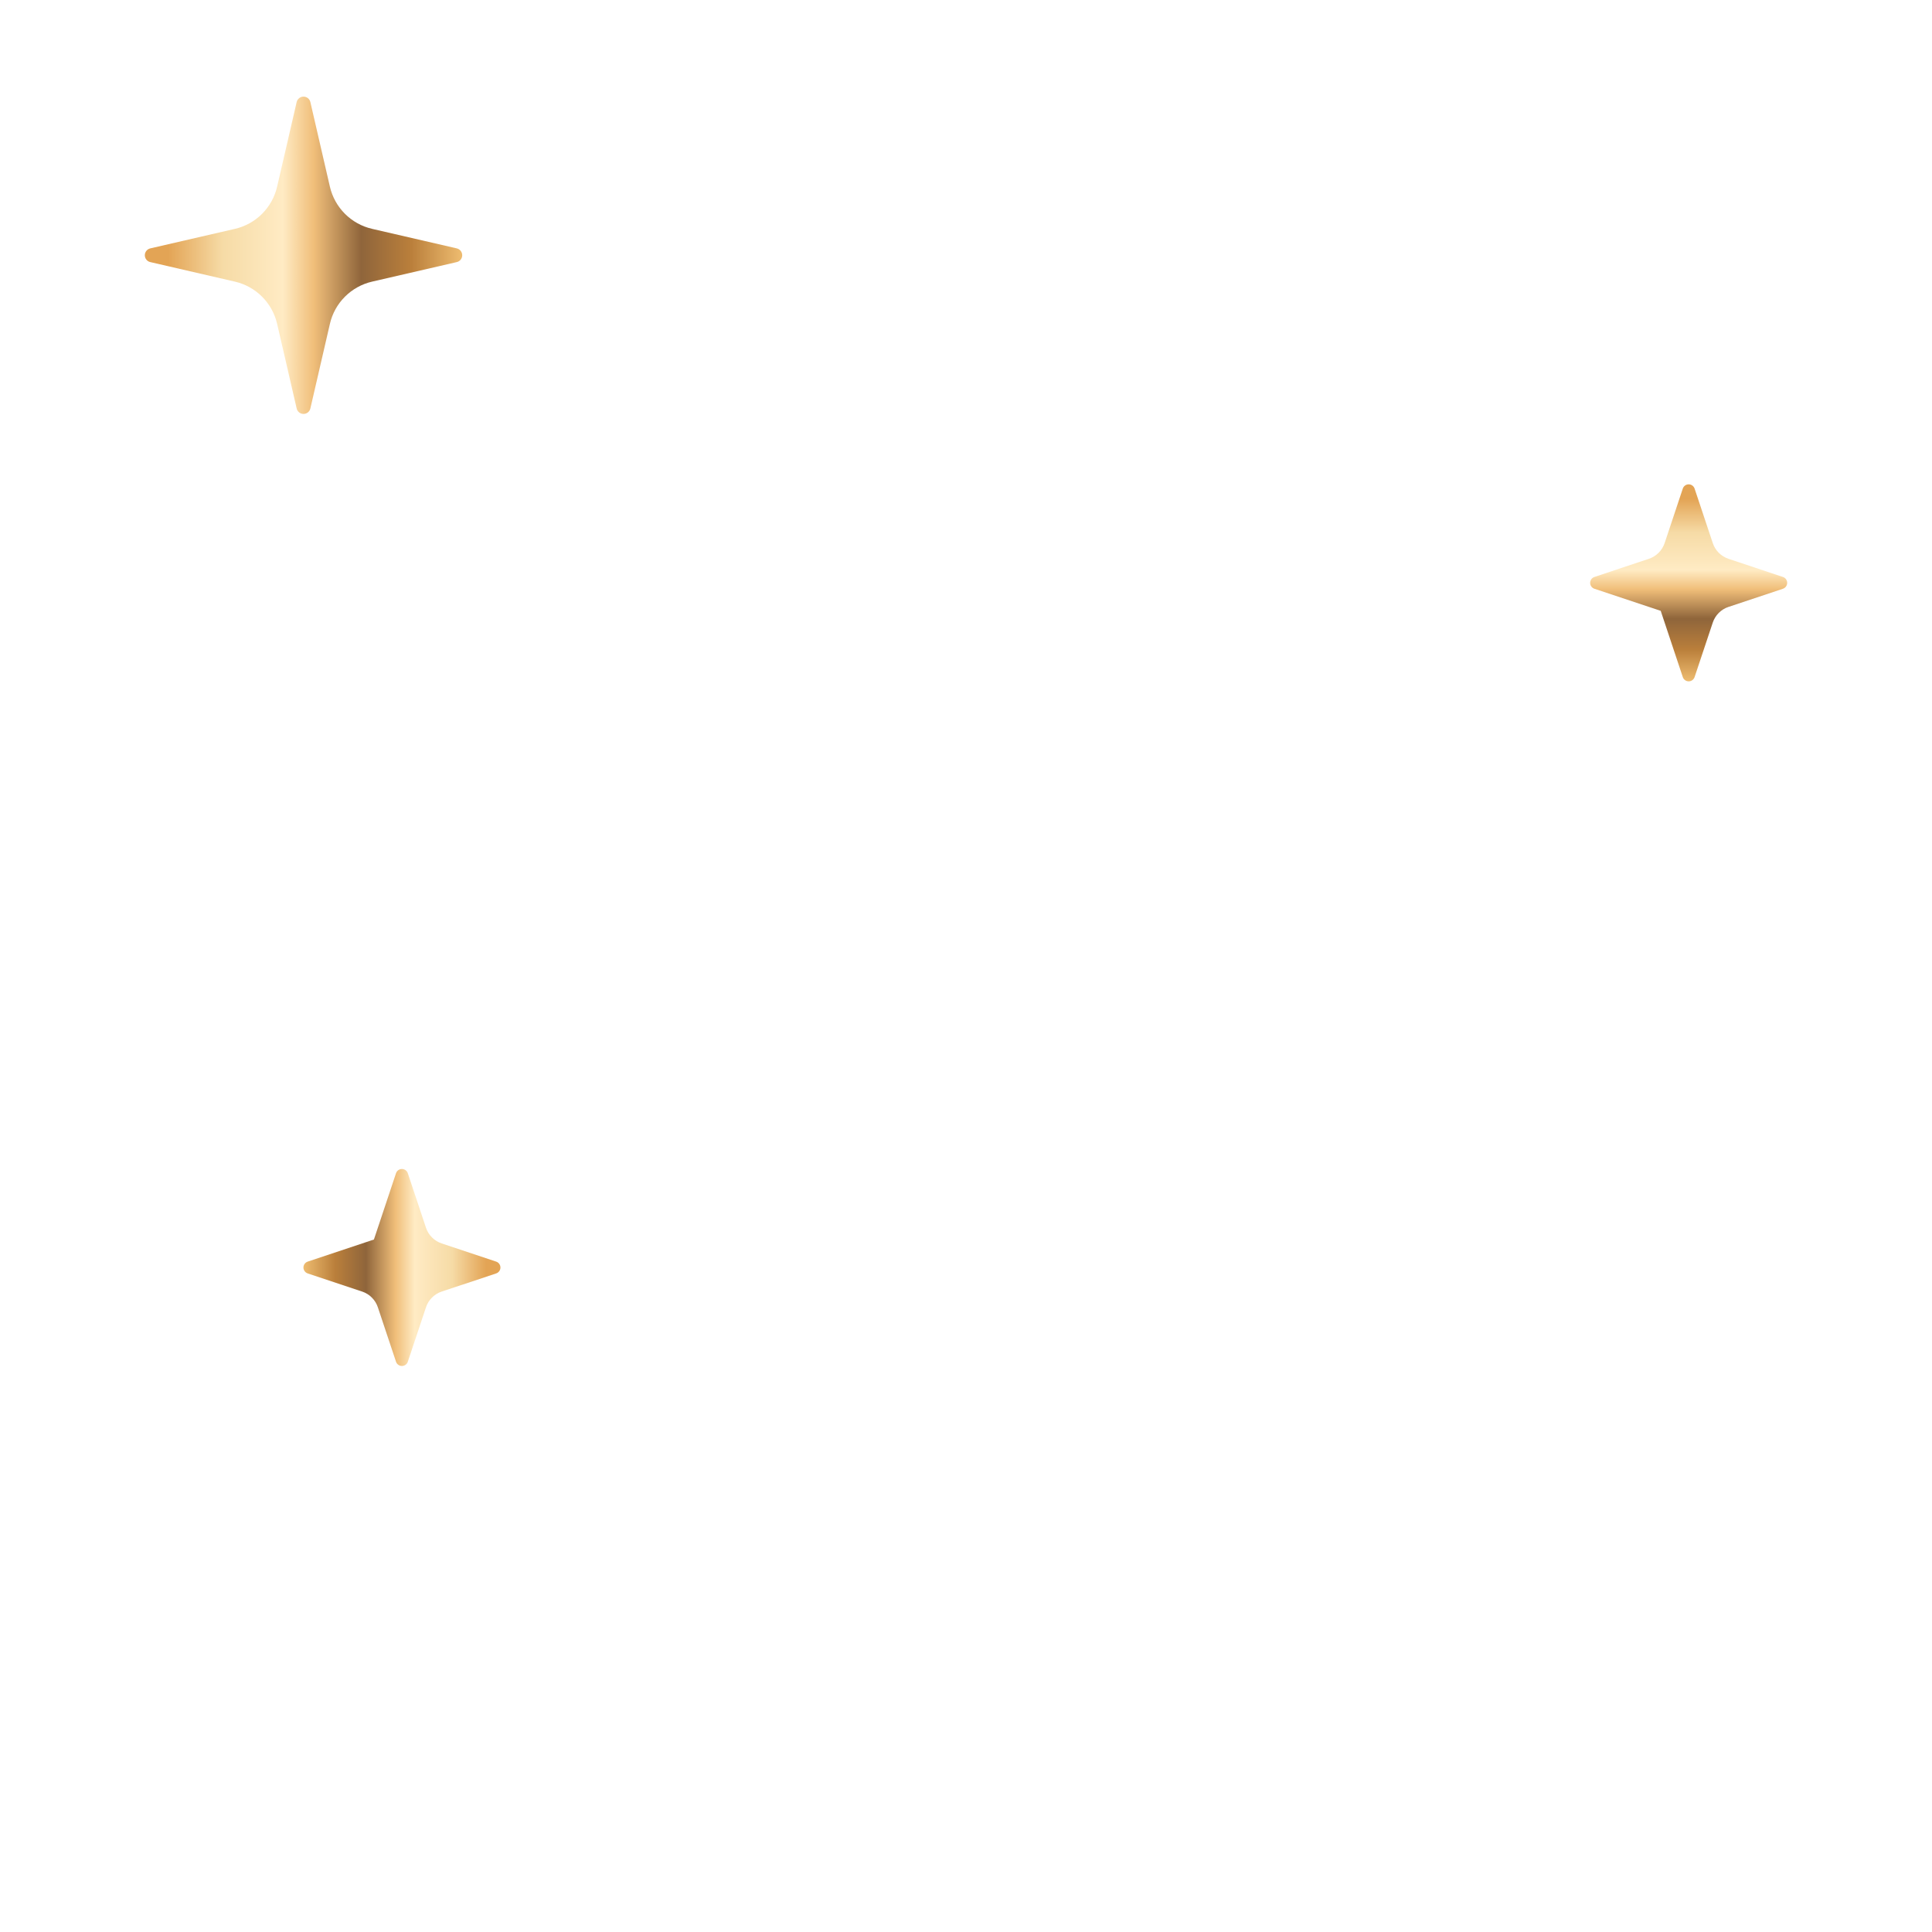
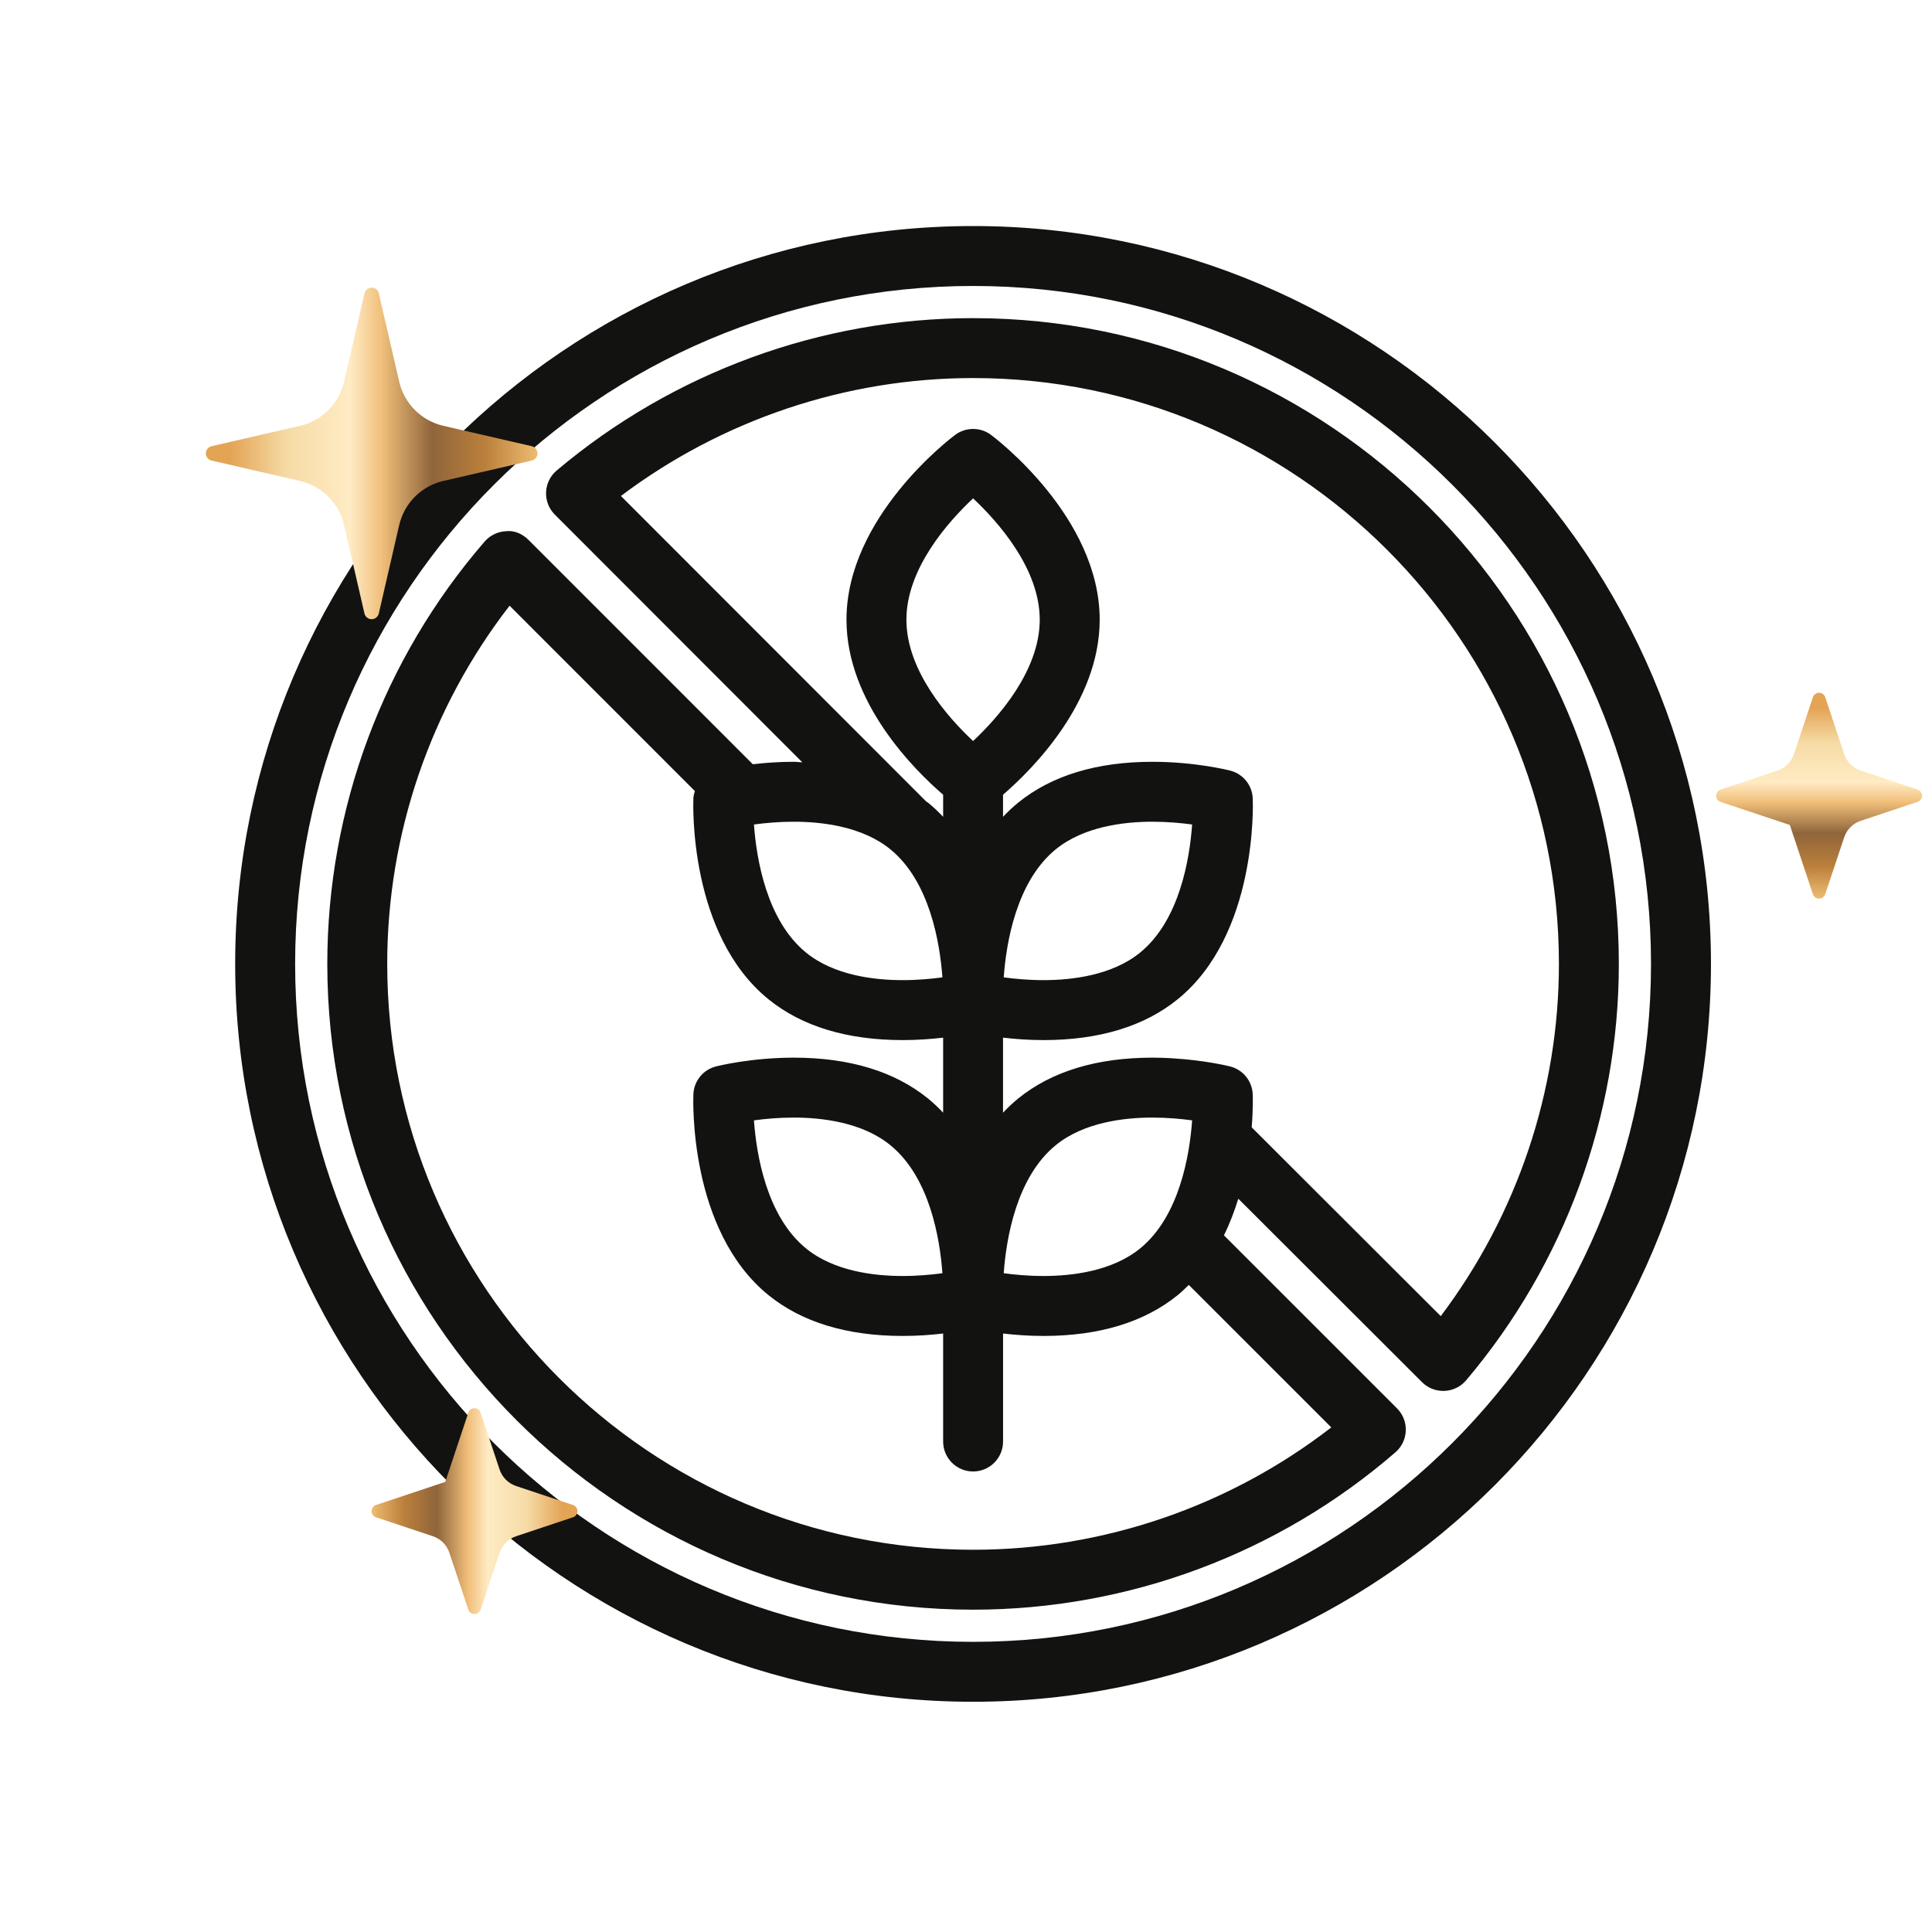
- <svg xmlns="http://www.w3.org/2000/svg" width="100" height="100" viewBox="0 0 100 100" fill="none">
-   <path d="M17.076 16.761C17.198 16.229 17.468 15.742 17.854 15.356C18.24 14.97 18.727 14.7 19.259 14.577L23.641 13.566C23.721 13.548 23.793 13.503 23.845 13.439C23.896 13.374 23.924 13.294 23.924 13.211C23.924 13.129 23.896 13.049 23.845 12.984C23.793 12.92 23.721 12.875 23.641 12.856L19.259 11.845C18.727 11.723 18.24 11.453 17.854 11.067C17.468 10.681 17.198 10.194 17.075 9.662L16.064 5.282C16.045 5.202 16 5.131 15.935 5.08C15.871 5.029 15.791 5.001 15.709 5.001C15.627 5.001 15.547 5.029 15.483 5.08C15.418 5.131 15.373 5.202 15.355 5.282L14.344 9.662C14.221 10.195 13.951 10.681 13.565 11.068C13.179 11.454 12.692 11.724 12.16 11.846L7.78 12.856C7.699 12.875 7.627 12.92 7.576 12.984C7.524 13.049 7.496 13.129 7.496 13.211C7.496 13.294 7.524 13.374 7.576 13.439C7.627 13.503 7.699 13.548 7.78 13.566L12.16 14.577C12.692 14.7 13.179 14.97 13.565 15.356C13.951 15.742 14.221 16.229 14.344 16.761L15.355 21.143C15.373 21.223 15.418 21.295 15.483 21.346C15.547 21.397 15.627 21.425 15.709 21.425C15.791 21.425 15.871 21.397 15.935 21.346C16 21.295 16.045 21.223 16.064 21.143L17.076 16.761Z" fill="url(#paint0_linear_3_2511)" />
-   <path d="M85.958 31.616L87.101 35.045C87.122 35.11 87.163 35.165 87.218 35.205C87.273 35.245 87.338 35.266 87.406 35.266C87.474 35.266 87.54 35.245 87.594 35.205C87.649 35.165 87.69 35.11 87.712 35.045L88.652 32.227C88.715 32.038 88.821 31.865 88.962 31.724C89.104 31.582 89.276 31.476 89.466 31.413L92.284 30.474C92.348 30.452 92.403 30.411 92.443 30.356C92.483 30.302 92.504 30.236 92.504 30.168C92.504 30.1 92.483 30.035 92.443 29.98C92.403 29.925 92.348 29.884 92.284 29.863L89.466 28.924C89.276 28.86 89.104 28.754 88.962 28.612C88.821 28.471 88.715 28.298 88.652 28.108L87.712 25.29C87.69 25.225 87.649 25.17 87.594 25.13C87.54 25.09 87.474 25.069 87.406 25.069C87.338 25.069 87.273 25.09 87.218 25.13C87.163 25.17 87.122 25.225 87.101 25.29L86.162 28.108C86.098 28.298 85.992 28.471 85.85 28.612C85.709 28.753 85.536 28.86 85.347 28.924L82.527 29.863C82.463 29.884 82.407 29.925 82.367 29.98C82.328 30.035 82.306 30.1 82.306 30.168C82.306 30.236 82.328 30.302 82.367 30.356C82.407 30.411 82.463 30.452 82.527 30.474L85.958 31.616Z" fill="url(#paint1_linear_3_2511)" />
-   <path d="M19.354 64.158L15.926 65.301C15.862 65.322 15.806 65.363 15.767 65.418C15.727 65.473 15.706 65.539 15.706 65.606C15.706 65.674 15.727 65.74 15.767 65.795C15.806 65.849 15.862 65.891 15.926 65.912L18.744 66.851C18.934 66.914 19.106 67.02 19.247 67.162C19.388 67.303 19.495 67.475 19.558 67.665L20.498 70.483C20.52 70.547 20.561 70.603 20.615 70.642C20.67 70.682 20.736 70.703 20.804 70.703C20.871 70.703 20.937 70.682 20.992 70.642C21.047 70.603 21.088 70.547 21.109 70.483L22.048 67.666C22.111 67.476 22.218 67.304 22.359 67.162C22.5 67.021 22.672 66.914 22.862 66.851L25.682 65.912C25.746 65.891 25.802 65.849 25.841 65.795C25.881 65.74 25.902 65.674 25.902 65.606C25.902 65.539 25.881 65.473 25.841 65.418C25.802 65.363 25.746 65.322 25.682 65.301L22.863 64.361C22.673 64.298 22.501 64.191 22.36 64.05C22.218 63.909 22.111 63.736 22.048 63.547L21.109 60.727C21.088 60.663 21.047 60.607 20.992 60.567C20.937 60.528 20.871 60.507 20.804 60.507C20.736 60.507 20.67 60.528 20.615 60.567C20.561 60.607 20.52 60.663 20.498 60.727L19.354 64.158Z" fill="url(#paint2_linear_3_2511)" />
+ <svg xmlns="http://www.w3.org/2000/svg" width="66" height="66" viewBox="0 0 66 66" fill="none">
+   <path d="M33.242 7.722C19.342 7.722 8.034 19.029 8.034 32.928C8.034 46.827 19.342 58.135 33.242 58.135C47.141 58.135 58.449 46.827 58.449 32.928C58.449 19.029 47.141 7.722 33.242 7.722ZM33.242 56.088C20.471 56.088 10.082 45.699 10.082 32.928C10.082 20.158 20.471 9.769 33.242 9.769C46.013 9.769 56.401 20.158 56.401 32.928C56.401 45.699 46.013 56.088 33.242 56.088Z" fill="#121211" />
+   <path d="M33.242 10.868C28.049 10.868 22.997 12.716 19.017 16.073C18.798 16.259 18.666 16.526 18.655 16.812C18.642 17.099 18.751 17.377 18.954 17.58L27.409 26.043C27.307 26.04 27.217 26.024 27.114 26.024C26.597 26.024 26.122 26.061 25.717 26.108L18.056 18.445C17.855 18.244 17.58 18.114 17.295 18.146C17.012 18.157 16.744 18.284 16.558 18.498C13.091 22.501 11.181 27.626 11.181 32.929C11.181 45.093 21.077 54.989 33.242 54.989C38.544 54.989 43.669 53.079 47.672 49.611C47.886 49.425 48.014 49.158 48.024 48.873C48.034 48.589 47.926 48.314 47.725 48.113L41.812 42.201C42.015 41.789 42.174 41.366 42.302 40.949L48.58 47.218C48.772 47.41 49.032 47.516 49.303 47.516C49.318 47.516 49.332 47.516 49.346 47.515C49.632 47.503 49.9 47.372 50.086 47.153C53.45 43.179 55.302 38.126 55.302 32.929C55.302 20.764 45.406 10.868 33.242 10.868ZM30.41 29.009C31.767 30.11 32.11 32.228 32.194 33.388C31.825 33.438 31.353 33.483 30.837 33.483C29.86 33.483 28.496 33.321 27.541 32.546C26.183 31.444 25.84 29.326 25.756 28.166C26.126 28.116 26.598 28.071 27.114 28.071C28.09 28.071 29.455 28.234 30.41 29.009ZM33.242 52.942C22.206 52.942 13.228 43.964 13.228 32.929C13.228 28.487 14.705 24.184 17.408 20.692L23.738 27.024C23.714 27.105 23.69 27.187 23.687 27.275C23.679 27.464 23.528 31.926 26.252 34.136C27.392 35.061 28.936 35.531 30.838 35.531C31.349 35.531 31.818 35.495 32.219 35.448V38.011C32.058 37.84 31.888 37.678 31.701 37.526C30.561 36.601 29.017 36.131 27.115 36.131C25.656 36.131 24.506 36.418 24.458 36.432C24.019 36.542 23.706 36.928 23.687 37.382C23.679 37.571 23.528 42.033 26.252 44.243C27.392 45.168 28.936 45.638 30.838 45.638C31.349 45.638 31.818 45.602 32.219 45.555V49.244C32.219 49.81 32.678 50.268 33.243 50.268C33.808 50.268 34.266 49.81 34.266 49.244V45.555C34.668 45.601 35.136 45.638 35.647 45.638C37.549 45.638 39.093 45.168 40.233 44.243C40.368 44.133 40.49 44.014 40.611 43.895L45.479 48.762C41.986 51.465 37.683 52.942 33.242 52.942ZM33.242 25.315C32.393 24.52 30.964 22.919 30.964 21.17C30.964 19.422 32.393 17.822 33.242 17.025C34.09 17.821 35.519 19.422 35.519 21.17C35.519 22.919 34.09 24.52 33.242 25.315ZM32.194 43.495C31.825 43.545 31.353 43.59 30.837 43.59C29.86 43.59 28.496 43.428 27.541 42.653C26.183 41.551 25.84 39.433 25.756 38.273C26.126 38.223 26.598 38.178 27.114 38.178C28.09 38.178 29.455 38.341 30.41 39.116C31.768 40.217 32.111 42.334 32.194 43.495ZM39.37 38.178C39.884 38.178 40.356 38.223 40.725 38.273C40.642 39.434 40.3 41.551 38.943 42.653C37.986 43.428 36.622 43.59 35.645 43.59C35.129 43.59 34.657 43.545 34.289 43.495C34.372 42.334 34.715 40.217 36.072 39.116C37.028 38.341 38.393 38.178 39.37 38.178ZM49.218 44.961L42.76 38.512C42.811 37.875 42.798 37.438 42.795 37.382C42.775 36.929 42.463 36.543 42.024 36.432C41.984 36.42 41.174 36.221 40.063 36.154C40.04 36.152 40.017 36.15 39.994 36.149C39.793 36.138 39.587 36.131 39.37 36.131C37.467 36.131 35.924 36.601 34.783 37.526C34.597 37.678 34.426 37.841 34.265 38.011V35.448C34.666 35.494 35.135 35.531 35.646 35.531C37.548 35.531 39.092 35.061 40.232 34.136C42.956 31.926 42.804 27.463 42.796 27.275C42.776 26.822 42.464 26.436 42.025 26.325C41.977 26.311 40.827 26.024 39.37 26.024C37.467 26.024 35.924 26.494 34.783 27.419C34.597 27.57 34.426 27.734 34.265 27.904V27.149C35.236 26.312 37.567 24.009 37.567 21.17C37.567 17.662 34.005 14.969 33.854 14.856C33.491 14.586 32.993 14.586 32.63 14.856C32.479 14.969 28.917 17.662 28.917 21.17C28.917 24.009 31.248 26.312 32.219 27.149V27.904C32.058 27.733 31.888 27.57 31.701 27.419C31.681 27.404 31.658 27.393 31.638 27.378L21.211 16.943C24.673 14.338 28.904 12.915 33.242 12.915C44.277 12.915 53.255 21.893 53.255 32.929C53.255 37.27 51.828 41.501 49.218 44.961ZM34.289 33.388C34.372 32.227 34.715 30.11 36.072 29.009C37.028 28.234 38.393 28.071 39.37 28.071C39.884 28.071 40.356 28.116 40.725 28.166C40.642 29.327 40.3 31.444 38.943 32.546C37.986 33.321 36.622 33.483 35.645 33.483C35.13 33.483 34.658 33.438 34.289 33.388Z" fill="#121211" />
+   <path d="M13.638 17.936C13.723 17.57 13.909 17.234 14.175 16.968C14.441 16.701 14.777 16.515 15.144 16.43L18.166 15.733C18.221 15.72 18.271 15.689 18.307 15.645C18.342 15.601 18.361 15.545 18.361 15.488C18.361 15.431 18.342 15.376 18.307 15.332C18.271 15.287 18.221 15.256 18.166 15.243L15.144 14.546C14.777 14.461 14.441 14.275 14.175 14.009C13.909 13.743 13.723 13.408 13.638 13.041L12.94 10.02C12.928 9.965 12.896 9.916 12.852 9.88C12.808 9.845 12.753 9.826 12.696 9.826C12.639 9.826 12.584 9.845 12.54 9.88C12.495 9.916 12.464 9.965 12.451 10.02L11.754 13.041C11.67 13.408 11.483 13.743 11.217 14.01C10.951 14.276 10.615 14.462 10.248 14.547L7.227 15.243C7.172 15.256 7.122 15.287 7.087 15.332C7.051 15.376 7.032 15.431 7.032 15.488C7.032 15.545 7.051 15.601 7.087 15.645C7.122 15.689 7.172 15.72 7.227 15.733L10.248 16.43C10.615 16.515 10.951 16.701 11.217 16.967C11.483 17.234 11.669 17.57 11.754 17.936L12.451 20.959C12.464 21.014 12.495 21.063 12.54 21.098C12.584 21.134 12.639 21.153 12.696 21.153C12.753 21.153 12.808 21.134 12.852 21.098C12.896 21.063 12.928 21.014 12.94 20.959L13.638 17.936Z" fill="url(#paint0_linear_8_1663)" />
+   <path d="M61.143 28.182L61.931 30.546C61.946 30.591 61.974 30.629 62.012 30.656C62.05 30.684 62.095 30.698 62.142 30.698C62.189 30.698 62.234 30.684 62.272 30.656C62.31 30.629 62.338 30.591 62.353 30.546L63.001 28.603C63.044 28.472 63.118 28.353 63.215 28.256C63.313 28.158 63.432 28.084 63.562 28.041L65.506 27.393C65.55 27.378 65.588 27.35 65.616 27.312C65.643 27.275 65.658 27.229 65.658 27.183C65.658 27.136 65.643 27.09 65.616 27.053C65.588 27.015 65.55 26.987 65.506 26.972L63.562 26.324C63.432 26.281 63.313 26.207 63.215 26.11C63.118 26.012 63.044 25.893 63.001 25.762L62.353 23.818C62.338 23.774 62.31 23.735 62.272 23.708C62.234 23.681 62.189 23.666 62.142 23.666C62.095 23.666 62.05 23.681 62.012 23.708C61.974 23.735 61.946 23.774 61.931 23.818L61.284 25.762C61.24 25.893 61.166 26.012 61.069 26.11C60.971 26.207 60.852 26.281 60.722 26.324L58.777 26.972C58.733 26.987 58.694 27.015 58.667 27.053C58.64 27.09 58.625 27.136 58.625 27.183C58.625 27.229 58.64 27.275 58.667 27.312C58.694 27.35 58.733 27.378 58.777 27.393L61.143 28.182Z" fill="url(#paint1_linear_8_1663)" />
+   <path d="M15.21 50.624L12.845 51.412C12.801 51.427 12.763 51.455 12.736 51.493C12.708 51.531 12.694 51.576 12.694 51.623C12.694 51.669 12.708 51.715 12.736 51.752C12.763 51.79 12.801 51.819 12.845 51.833L14.789 52.481C14.92 52.525 15.038 52.598 15.136 52.695C15.233 52.793 15.307 52.912 15.35 53.042L15.999 54.986C16.013 55.03 16.042 55.069 16.079 55.096C16.117 55.123 16.163 55.138 16.209 55.138C16.256 55.138 16.301 55.123 16.339 55.096C16.377 55.069 16.405 55.03 16.42 54.986L17.067 53.043C17.111 52.912 17.184 52.793 17.282 52.696C17.379 52.598 17.498 52.525 17.629 52.481L19.574 51.833C19.618 51.819 19.656 51.79 19.684 51.752C19.711 51.715 19.726 51.669 19.726 51.623C19.726 51.576 19.711 51.531 19.684 51.493C19.656 51.455 19.618 51.427 19.574 51.412L17.63 50.764C17.499 50.72 17.38 50.647 17.282 50.549C17.185 50.452 17.111 50.333 17.067 50.202L16.42 48.258C16.405 48.213 16.377 48.175 16.339 48.148C16.301 48.12 16.256 48.106 16.209 48.106C16.163 48.106 16.117 48.12 16.079 48.148C16.042 48.175 16.013 48.213 15.999 48.258L15.21 50.624Z" fill="url(#paint2_linear_8_1663)" />
  <defs>
-     <linearGradient id="paint0_linear_3_2511" x1="7.496" y1="13.922" x2="23.924" y2="13.922" gradientUnits="userSpaceOnUse">
+     <linearGradient id="paint0_linear_8_1663" x1="7.032" y1="15.979" x2="18.361" y2="15.979" gradientUnits="userSpaceOnUse">
      <stop offset="0.073" stop-color="#E3A455" />
      <stop offset="0.245" stop-color="#F6DBA6" />
      <stop offset="0.435" stop-color="#FFEBC4" />
      <stop offset="0.533" stop-color="#F0BE79" />
      <stop offset="0.682" stop-color="#8F653B" />
      <stop offset="0.839" stop-color="#BA7F3B" />
      <stop offset="1" stop-color="#EEBC70" />
    </linearGradient>
-     <linearGradient id="paint1_linear_3_2511" x1="86.965" y1="25.069" x2="86.965" y2="35.266" gradientUnits="userSpaceOnUse">
+     <linearGradient id="paint1_linear_8_1663" x1="61.837" y1="23.666" x2="61.837" y2="30.698" gradientUnits="userSpaceOnUse">
      <stop offset="0.073" stop-color="#E3A455" />
      <stop offset="0.245" stop-color="#F6DBA6" />
      <stop offset="0.435" stop-color="#FFEBC4" />
      <stop offset="0.533" stop-color="#F0BE79" />
      <stop offset="0.682" stop-color="#8F653B" />
      <stop offset="0.839" stop-color="#BA7F3B" />
      <stop offset="1" stop-color="#EEBC70" />
    </linearGradient>
-     <linearGradient id="paint2_linear_3_2511" x1="25.902" y1="65.164" x2="15.706" y2="65.164" gradientUnits="userSpaceOnUse">
+     <linearGradient id="paint2_linear_8_1663" x1="19.726" y1="51.318" x2="12.694" y2="51.318" gradientUnits="userSpaceOnUse">
      <stop offset="0.073" stop-color="#E3A455" />
      <stop offset="0.245" stop-color="#F6DBA6" />
      <stop offset="0.435" stop-color="#FFEBC4" />
      <stop offset="0.533" stop-color="#F0BE79" />
      <stop offset="0.682" stop-color="#8F653B" />
      <stop offset="0.839" stop-color="#BA7F3B" />
      <stop offset="1" stop-color="#EEBC70" />
    </linearGradient>
  </defs>
</svg>
